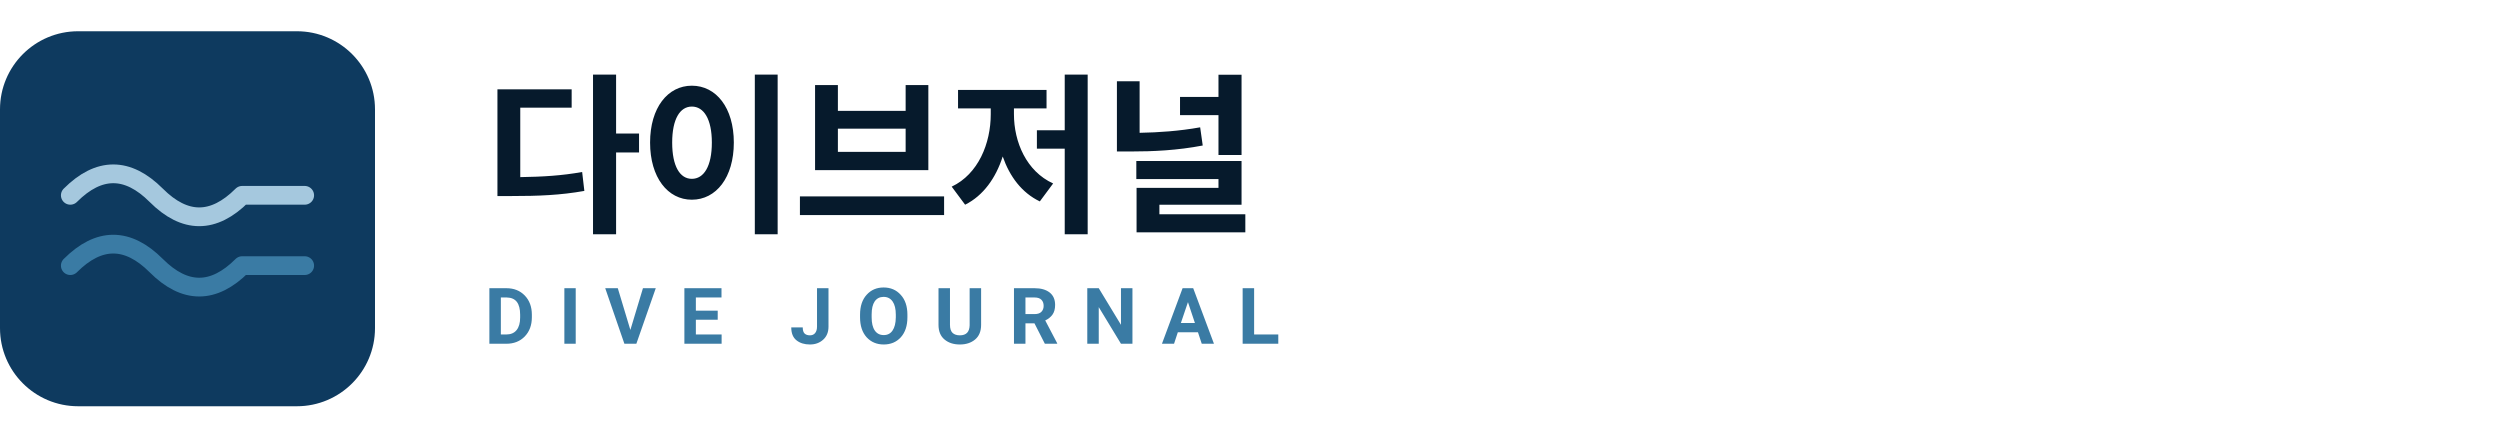
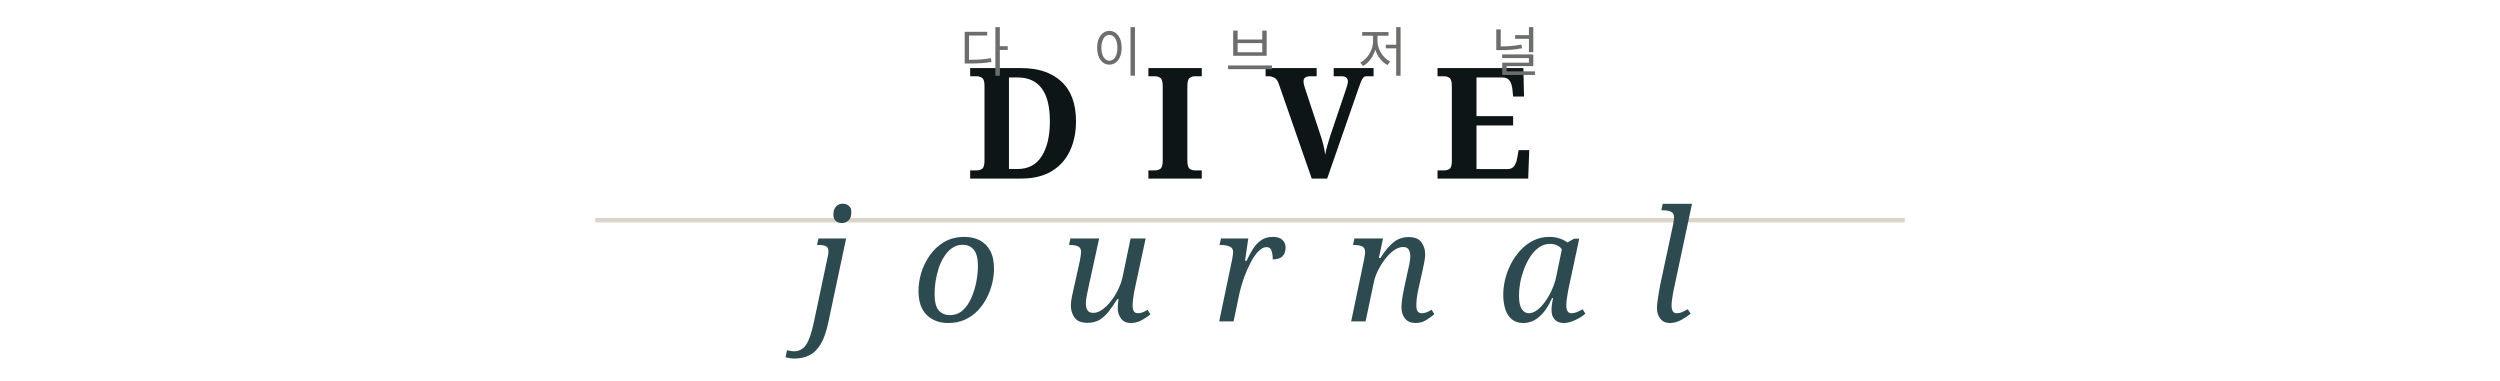
- <svg xmlns="http://www.w3.org/2000/svg" viewBox="0 0 320 56" width="320" height="56" role="img" aria-label="다이브저널 · DiveJournal">
-   <g>
-     <rect width="48" height="48" y="4" rx="10" fill="#0e3a5f" />
-     <path d="M9 25 Q14.5 19.5 20 25 T31 25 L39 25" stroke="#a5c8de" stroke-width="2.4" fill="none" stroke-linecap="round" stroke-linejoin="round" />
-     <path d="M9 34 Q14.5 28.5 20 34 T31 34 L39 34" stroke="#3a7ba4" stroke-width="2.4" fill="none" stroke-linecap="round" stroke-linejoin="round" />
+ <svg xmlns="http://www.w3.org/2000/svg" viewBox="0 0 420 64" width="420" height="64" role="img" aria-label="다이브 저널 · DiveJournal">
+   <g font-family="'Fraunces', 'Noto Serif KR', Georgia, serif" text-anchor="middle">
+     <text x="210" y="30" font-size="26" font-weight="700" letter-spacing="10" fill="#0d1517">DIVE</text>
+     <line x1="100" y1="37" x2="320" y2="37" stroke="#dcd4c9" stroke-width="0.75" />
+     <text x="210" y="54" font-size="26" font-weight="400" letter-spacing="10" font-style="italic" fill="#2d4a50">journal</text>
  </g>
-   <g font-family="-apple-system, BlinkMacSystemFont, 'Segoe UI', 'Pretendard', Roboto, sans-serif" fill="#061a2c">
-     <text x="62" y="28" font-size="22" font-weight="800" letter-spacing="-0.5">다이브저널</text>
-     <text x="62" y="44" font-size="10" font-weight="600" letter-spacing="3" fill="#3a7ba4">DIVE JOURNAL</text>
+   <g font-family="'Pretendard', 'Noto Sans KR', sans-serif" text-anchor="middle">
+     <text x="210" y="12" font-size="9" letter-spacing="6" fill="#6b6e6a" font-weight="500">다 이 브   저 널</text>
  </g>
</svg>
